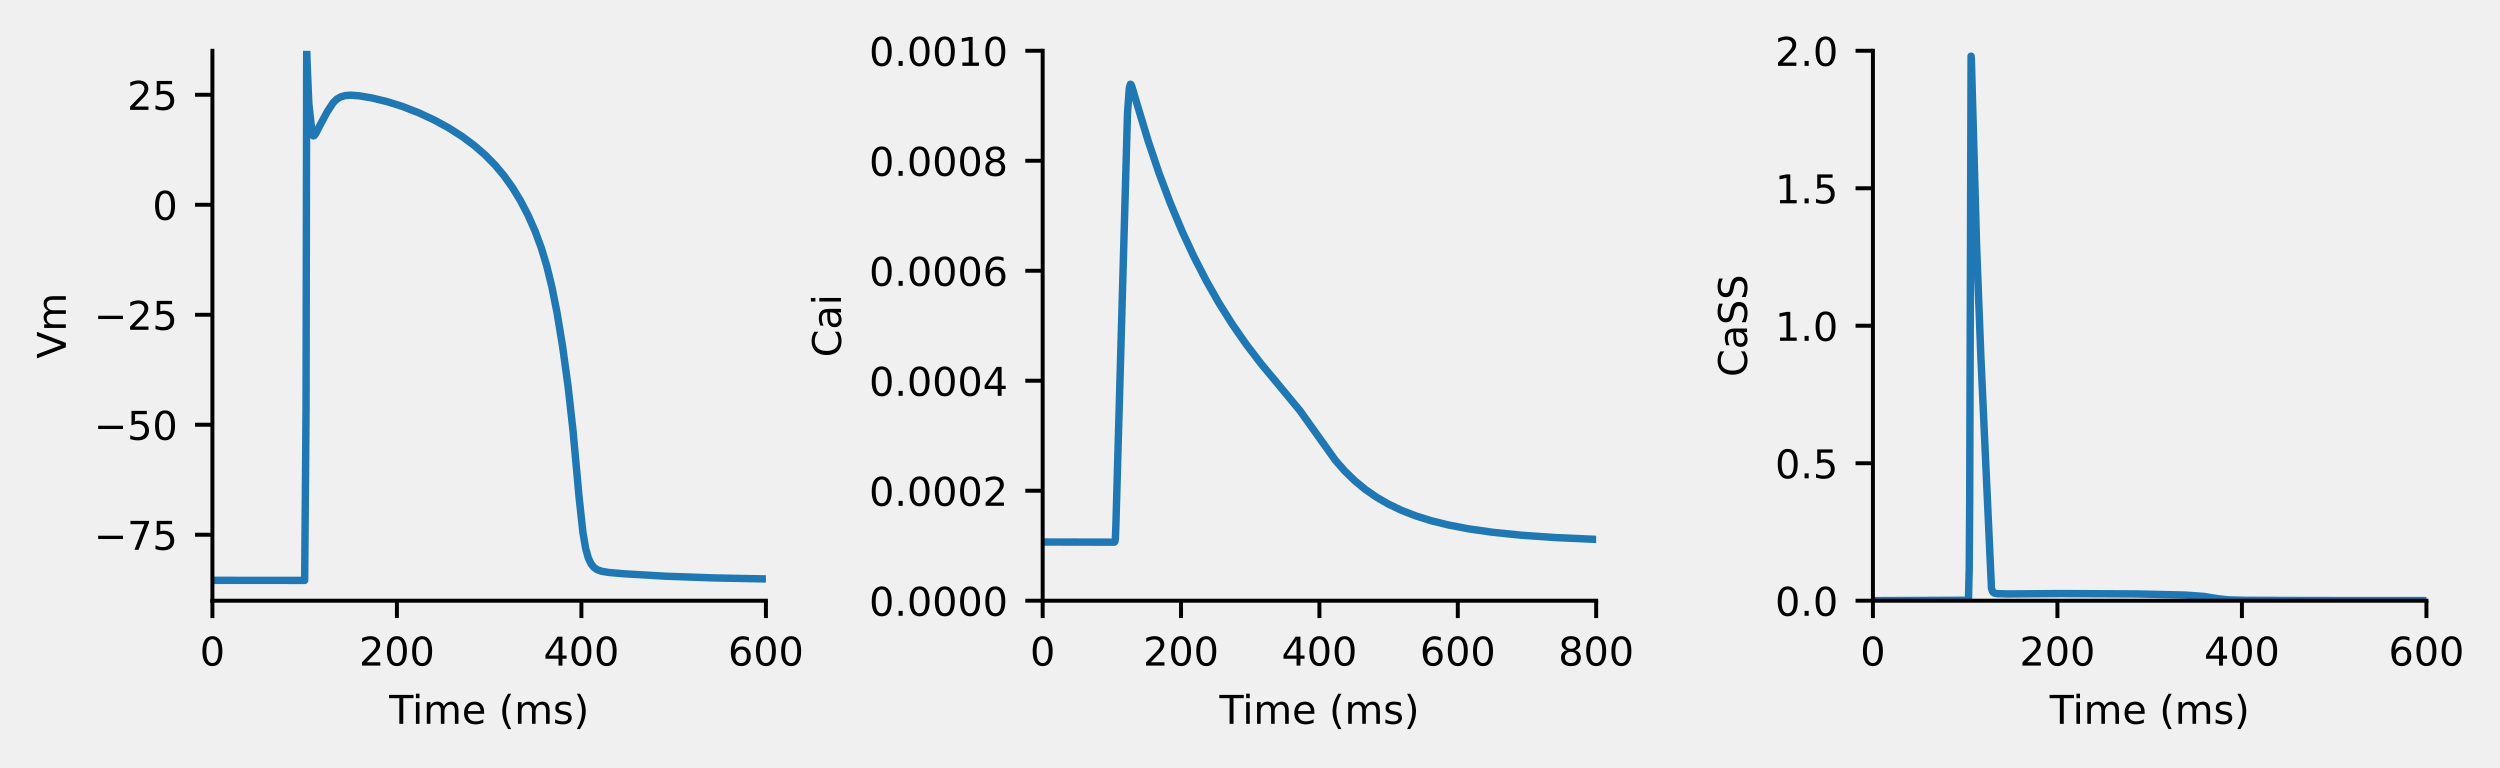
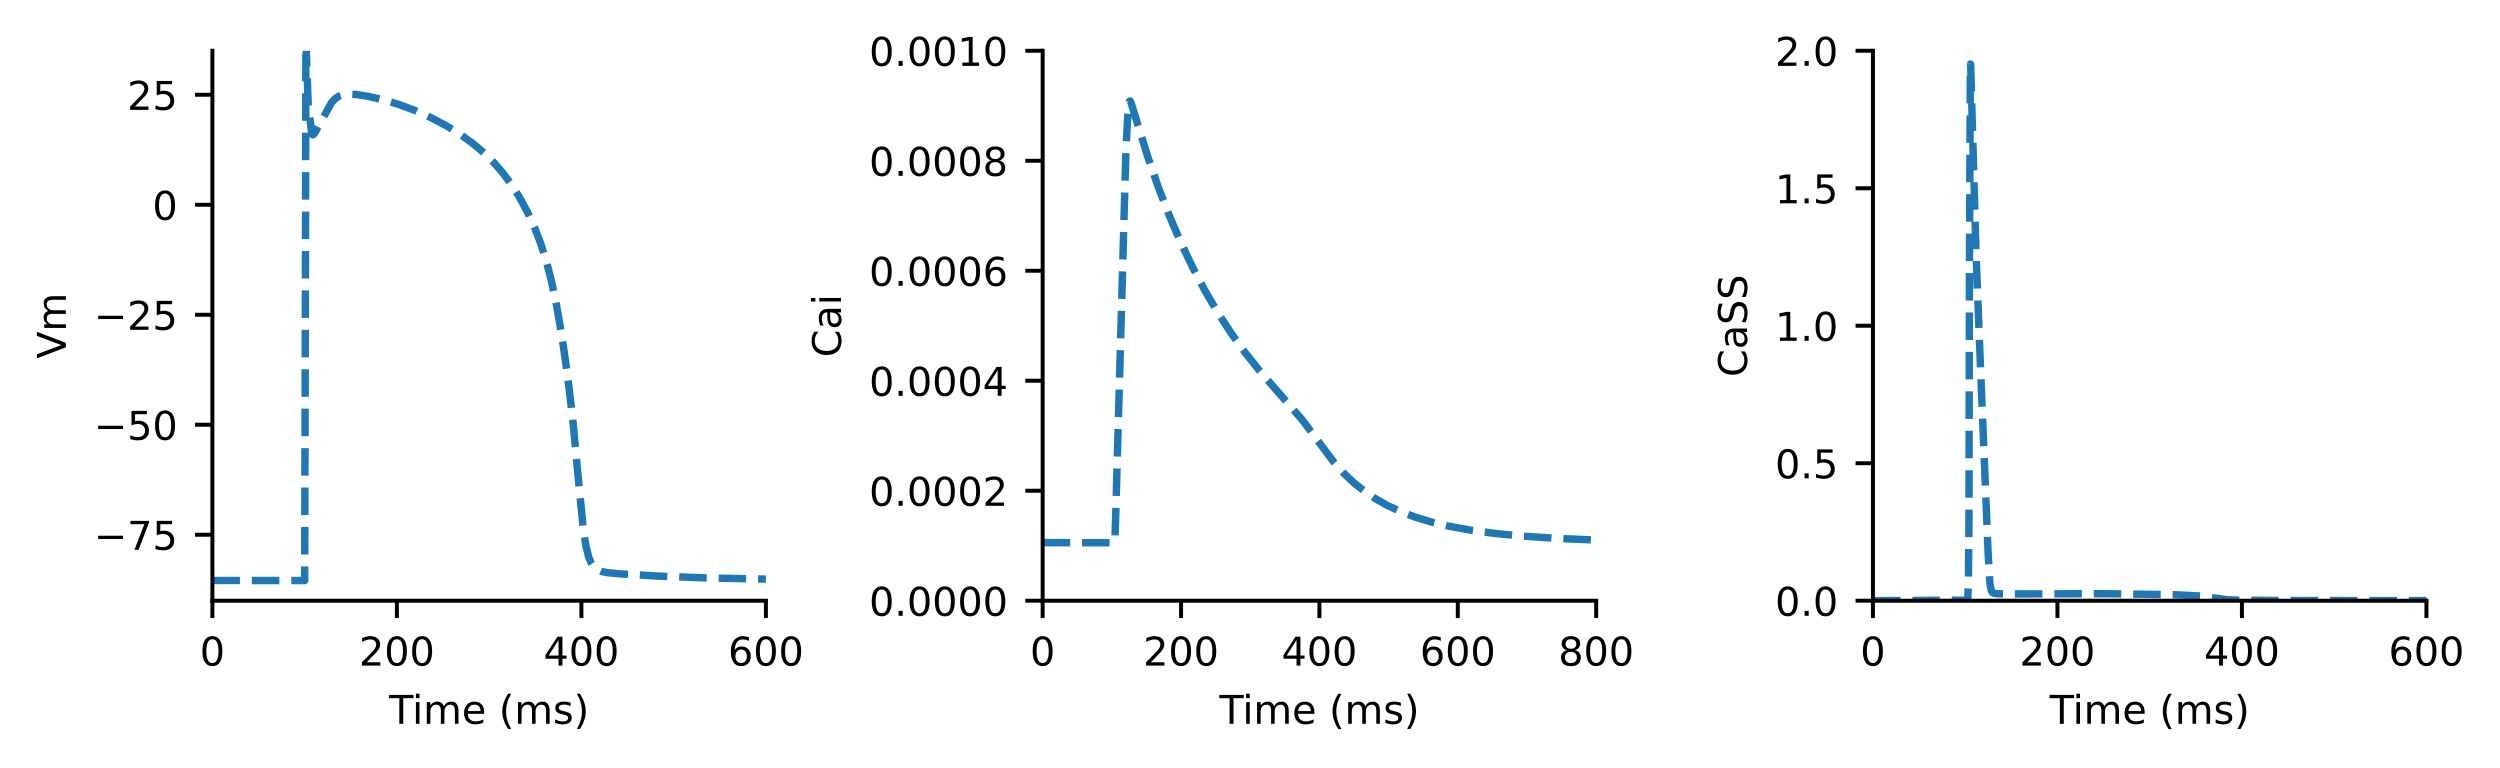
<svg xmlns="http://www.w3.org/2000/svg" xmlns:xlink="http://www.w3.org/1999/xlink" width="504.061pt" height="154.804pt" viewBox="0 0 504.061 154.804" version="1.1">
  <defs>
    <style type="text/css">*{stroke-linejoin: round; stroke-linecap: butt}</style>
  </defs>
  <g id="figure_1">
    <g id="patch_1">
-       <path d="M 0 154.804  L 504.061 154.804  L 504.061 0  L 0 0  L 0 154.804  z " style="fill: none" />
+       <path d="M 0 154.804  L 504.061 154.804  L 504.061 0  L 0 0  z " style="fill: #ffffff" />
    </g>
    <g id="axes_1">
      <g id="patch_2">
-         <path d="M 42.826 121.119  L 154.426 121.119  L 154.426 10.239  L 42.826 10.239  L 42.826 121.119  z " style="fill: none" />
+         <path d="M 42.826 121.119  L 154.426 121.119  L 154.426 10.239  L 42.826 10.239  z " style="fill: #ffffff" />
      </g>
      <g id="matplotlib.axis_1">
        <g id="xtick_1">
          <g id="line2d_1">
            <defs>
-               <path id="mde25823798" d="M 0 0  L 0 3.5  " style="stroke: #000000; stroke-width: 0.8" />
+               <path id="m129dbc2222" d="M 0 0  L 0 3.5  " style="stroke: #000000; stroke-width: 0.8" />
            </defs>
            <g>
-               <use xlink:href="#mde25823798" x="42.826" y="121.119" style="stroke: #000000; stroke-width: 0.8" />
+               <use xlink:href="#m129dbc2222" x="42.826" y="121.119" style="stroke: #000000; stroke-width: 0.8" />
            </g>
          </g>
          <g id="text_1">
            <g transform="translate(40.28125 134.1981) scale(0.08 -0.08)">
              <defs>
                <path id="DejaVuSans-30" d="M 2034 4250  Q 1547 4250 1301 3770  Q 1056 3291 1056 2328  Q 1056 1369 1301 889  Q 1547 409 2034 409  Q 2525 409 2770 889  Q 3016 1369 3016 2328  Q 3016 3291 2770 3770  Q 2525 4250 2034 4250  z M 2034 4750  Q 2819 4750 3233 4129  Q 3647 3509 3647 2328  Q 3647 1150 3233 529  Q 2819 -91 2034 -91  Q 1250 -91 836 529  Q 422 1150 422 2328  Q 422 3509 836 4129  Q 1250 4750 2034 4750  z " transform="scale(0.015625)" />
              </defs>
              <use xlink:href="#DejaVuSans-30" />
            </g>
          </g>
        </g>
        <g id="xtick_2">
          <g id="line2d_2">
            <g>
-               <use xlink:href="#mde25823798" x="80.026" y="121.119" style="stroke: #000000; stroke-width: 0.8" />
+               <use xlink:href="#m129dbc2222" x="80.026" y="121.119" style="stroke: #000000; stroke-width: 0.8" />
            </g>
          </g>
          <g id="text_2">
            <g transform="translate(72.39125 134.1981) scale(0.08 -0.08)">
              <defs>
                <path id="DejaVuSans-32" d="M 1228 531  L 3431 531  L 3431 0  L 469 0  L 469 531  Q 828 903 1448 1529  Q 2069 2156 2228 2338  Q 2531 2678 2651 2914  Q 2772 3150 2772 3378  Q 2772 3750 2511 3984  Q 2250 4219 1831 4219  Q 1534 4219 1204 4116  Q 875 4013 500 3803  L 500 4441  Q 881 4594 1212 4672  Q 1544 4750 1819 4750  Q 2544 4750 2975 4387  Q 3406 4025 3406 3419  Q 3406 3131 3298 2873  Q 3191 2616 2906 2266  Q 2828 2175 2409 1742  Q 1991 1309 1228 531  z " transform="scale(0.015625)" />
              </defs>
              <use xlink:href="#DejaVuSans-32" />
              <use xlink:href="#DejaVuSans-30" x="63.623" />
              <use xlink:href="#DejaVuSans-30" x="127.246" />
            </g>
          </g>
        </g>
        <g id="xtick_3">
          <g id="line2d_3">
            <g>
-               <use xlink:href="#mde25823798" x="117.226" y="121.119" style="stroke: #000000; stroke-width: 0.8" />
+               <use xlink:href="#m129dbc2222" x="117.226" y="121.119" style="stroke: #000000; stroke-width: 0.8" />
            </g>
          </g>
          <g id="text_3">
            <g transform="translate(109.5913 134.1981) scale(0.08 -0.08)">
              <defs>
                <path id="DejaVuSans-34" d="M 2419 4116  L 825 1625  L 2419 1625  L 2419 4116  z M 2253 4666  L 3047 4666  L 3047 1625  L 3713 1625  L 3713 1100  L 3047 1100  L 3047 0  L 2419 0  L 2419 1100  L 313 1100  L 313 1709  L 2253 4666  z " transform="scale(0.015625)" />
              </defs>
              <use xlink:href="#DejaVuSans-34" />
              <use xlink:href="#DejaVuSans-30" x="63.623" />
              <use xlink:href="#DejaVuSans-30" x="127.246" />
            </g>
          </g>
        </g>
        <g id="xtick_4">
          <g id="line2d_4">
            <g>
-               <use xlink:href="#mde25823798" x="154.426" y="121.119" style="stroke: #000000; stroke-width: 0.8" />
+               <use xlink:href="#m129dbc2222" x="154.426" y="121.119" style="stroke: #000000; stroke-width: 0.8" />
            </g>
          </g>
          <g id="text_4">
            <g transform="translate(146.7912 134.1981) scale(0.08 -0.08)">
              <defs>
                <path id="DejaVuSans-36" d="M 2113 2584  Q 1688 2584 1439 2293  Q 1191 2003 1191 1497  Q 1191 994 1439 701  Q 1688 409 2113 409  Q 2538 409 2786 701  Q 3034 994 3034 1497  Q 3034 2003 2786 2293  Q 2538 2584 2113 2584  z M 3366 4563  L 3366 3988  Q 3128 4100 2886 4159  Q 2644 4219 2406 4219  Q 1781 4219 1451 3797  Q 1122 3375 1075 2522  Q 1259 2794 1537 2939  Q 1816 3084 2150 3084  Q 2853 3084 3261 2657  Q 3669 2231 3669 1497  Q 3669 778 3244 343  Q 2819 -91 2113 -91  Q 1303 -91 875 529  Q 447 1150 447 2328  Q 447 3434 972 4092  Q 1497 4750 2381 4750  Q 2619 4750 2861 4703  Q 3103 4656 3366 4563  z " transform="scale(0.015625)" />
              </defs>
              <use xlink:href="#DejaVuSans-36" />
              <use xlink:href="#DejaVuSans-30" x="63.623" />
              <use xlink:href="#DejaVuSans-30" x="127.246" />
            </g>
          </g>
        </g>
        <g id="text_5">
          <g transform="translate(78.46688 145.9406) scale(0.08 -0.08)">
            <defs>
              <path id="DejaVuSans-54" d="M -19 4666  L 3928 4666  L 3928 4134  L 2272 4134  L 2272 0  L 1638 0  L 1638 4134  L -19 4134  L -19 4666  z " transform="scale(0.015625)" />
              <path id="DejaVuSans-69" d="M 603 3500  L 1178 3500  L 1178 0  L 603 0  L 603 3500  z M 603 4863  L 1178 4863  L 1178 4134  L 603 4134  L 603 4863  z " transform="scale(0.015625)" />
              <path id="DejaVuSans-6d" d="M 3328 2828  Q 3544 3216 3844 3400  Q 4144 3584 4550 3584  Q 5097 3584 5394 3201  Q 5691 2819 5691 2113  L 5691 0  L 5113 0  L 5113 2094  Q 5113 2597 4934 2840  Q 4756 3084 4391 3084  Q 3944 3084 3684 2787  Q 3425 2491 3425 1978  L 3425 0  L 2847 0  L 2847 2094  Q 2847 2600 2669 2842  Q 2491 3084 2119 3084  Q 1678 3084 1418 2786  Q 1159 2488 1159 1978  L 1159 0  L 581 0  L 581 3500  L 1159 3500  L 1159 2956  Q 1356 3278 1631 3431  Q 1906 3584 2284 3584  Q 2666 3584 2933 3390  Q 3200 3197 3328 2828  z " transform="scale(0.015625)" />
              <path id="DejaVuSans-65" d="M 3597 1894  L 3597 1613  L 953 1613  Q 991 1019 1311 708  Q 1631 397 2203 397  Q 2534 397 2845 478  Q 3156 559 3463 722  L 3463 178  Q 3153 47 2828 -22  Q 2503 -91 2169 -91  Q 1331 -91 842 396  Q 353 884 353 1716  Q 353 2575 817 3079  Q 1281 3584 2069 3584  Q 2775 3584 3186 3129  Q 3597 2675 3597 1894  z M 3022 2063  Q 3016 2534 2758 2815  Q 2500 3097 2075 3097  Q 1594 3097 1305 2825  Q 1016 2553 972 2059  L 3022 2063  z " transform="scale(0.015625)" />
              <path id="DejaVuSans-20" transform="scale(0.015625)" />
              <path id="DejaVuSans-28" d="M 1984 4856  Q 1566 4138 1362 3434  Q 1159 2731 1159 2009  Q 1159 1288 1364 580  Q 1569 -128 1984 -844  L 1484 -844  Q 1016 -109 783 600  Q 550 1309 550 2009  Q 550 2706 781 3412  Q 1013 4119 1484 4856  L 1984 4856  z " transform="scale(0.015625)" />
              <path id="DejaVuSans-73" d="M 2834 3397  L 2834 2853  Q 2591 2978 2328 3040  Q 2066 3103 1784 3103  Q 1356 3103 1142 2972  Q 928 2841 928 2578  Q 928 2378 1081 2264  Q 1234 2150 1697 2047  L 1894 2003  Q 2506 1872 2764 1633  Q 3022 1394 3022 966  Q 3022 478 2636 193  Q 2250 -91 1575 -91  Q 1294 -91 989 -36  Q 684 19 347 128  L 347 722  Q 666 556 975 473  Q 1284 391 1588 391  Q 1994 391 2212 530  Q 2431 669 2431 922  Q 2431 1156 2273 1281  Q 2116 1406 1581 1522  L 1381 1569  Q 847 1681 609 1914  Q 372 2147 372 2553  Q 372 3047 722 3315  Q 1072 3584 1716 3584  Q 2034 3584 2315 3537  Q 2597 3491 2834 3397  z " transform="scale(0.015625)" />
              <path id="DejaVuSans-29" d="M 513 4856  L 1013 4856  Q 1481 4119 1714 3412  Q 1947 2706 1947 2009  Q 1947 1309 1714 600  Q 1481 -109 1013 -844  L 513 -844  Q 928 -128 1133 580  Q 1338 1288 1338 2009  Q 1338 2731 1133 3434  Q 928 4138 513 4856  z " transform="scale(0.015625)" />
            </defs>
            <use xlink:href="#DejaVuSans-54" />
            <use xlink:href="#DejaVuSans-69" x="57.959" />
            <use xlink:href="#DejaVuSans-6d" x="85.742" />
            <use xlink:href="#DejaVuSans-65" x="183.154" />
            <use xlink:href="#DejaVuSans-20" x="244.678" />
            <use xlink:href="#DejaVuSans-28" x="276.465" />
            <use xlink:href="#DejaVuSans-6d" x="315.479" />
            <use xlink:href="#DejaVuSans-73" x="412.891" />
            <use xlink:href="#DejaVuSans-29" x="464.99" />
          </g>
        </g>
      </g>
      <g id="matplotlib.axis_2">
        <g id="ytick_1">
          <g id="line2d_5">
            <defs>
-               <path id="mf8c4da190b" d="M 0 0  L -3.5 0  " style="stroke: #000000; stroke-width: 0.8" />
+               <path id="m3184e9bea4" d="M 0 0  L -3.5 0  " style="stroke: #000000; stroke-width: 0.8" />
            </defs>
            <g>
-               <use xlink:href="#mf8c4da190b" x="42.826" y="107.814" style="stroke: #000000; stroke-width: 0.8" />
+               <use xlink:href="#m3184e9bea4" x="42.826" y="107.814" style="stroke: #000000; stroke-width: 0.8" />
            </g>
          </g>
          <g id="text_6">
            <g transform="translate(18.9425 110.8531) scale(0.08 -0.08)">
              <defs>
                <path id="DejaVuSans-2212" d="M 678 2272  L 4684 2272  L 4684 1741  L 678 1741  L 678 2272  z " transform="scale(0.015625)" />
                <path id="DejaVuSans-37" d="M 525 4666  L 3525 4666  L 3525 4397  L 1831 0  L 1172 0  L 2766 4134  L 525 4134  L 525 4666  z " transform="scale(0.015625)" />
                <path id="DejaVuSans-35" d="M 691 4666  L 3169 4666  L 3169 4134  L 1269 4134  L 1269 2991  Q 1406 3038 1543 3061  Q 1681 3084 1819 3084  Q 2600 3084 3056 2656  Q 3513 2228 3513 1497  Q 3513 744 3044 326  Q 2575 -91 1722 -91  Q 1428 -91 1123 -41  Q 819 9 494 109  L 494 744  Q 775 591 1075 516  Q 1375 441 1709 441  Q 2250 441 2565 725  Q 2881 1009 2881 1497  Q 2881 1984 2565 2268  Q 2250 2553 1709 2553  Q 1456 2553 1204 2497  Q 953 2441 691 2322  L 691 4666  z " transform="scale(0.015625)" />
              </defs>
              <use xlink:href="#DejaVuSans-2212" />
              <use xlink:href="#DejaVuSans-37" x="83.789" />
              <use xlink:href="#DejaVuSans-35" x="147.412" />
            </g>
          </g>
        </g>
        <g id="ytick_2">
          <g id="line2d_6">
            <g>
-               <use xlink:href="#mf8c4da190b" x="42.826" y="85.638" style="stroke: #000000; stroke-width: 0.8" />
+               <use xlink:href="#m3184e9bea4" x="42.826" y="85.638" style="stroke: #000000; stroke-width: 0.8" />
            </g>
          </g>
          <g id="text_7">
            <g transform="translate(18.9425 88.67715) scale(0.08 -0.08)">
              <use xlink:href="#DejaVuSans-2212" />
              <use xlink:href="#DejaVuSans-35" x="83.789" />
              <use xlink:href="#DejaVuSans-30" x="147.412" />
            </g>
          </g>
        </g>
        <g id="ytick_3">
          <g id="line2d_7">
            <g>
-               <use xlink:href="#mf8c4da190b" x="42.826" y="63.462" style="stroke: #000000; stroke-width: 0.8" />
+               <use xlink:href="#m3184e9bea4" x="42.826" y="63.462" style="stroke: #000000; stroke-width: 0.8" />
            </g>
          </g>
          <g id="text_8">
            <g transform="translate(18.9425 66.50115) scale(0.08 -0.08)">
              <use xlink:href="#DejaVuSans-2212" />
              <use xlink:href="#DejaVuSans-32" x="83.789" />
              <use xlink:href="#DejaVuSans-35" x="147.412" />
            </g>
          </g>
        </g>
        <g id="ytick_4">
          <g id="line2d_8">
            <g>
-               <use xlink:href="#mf8c4da190b" x="42.826" y="41.286" style="stroke: #000000; stroke-width: 0.8" />
+               <use xlink:href="#m3184e9bea4" x="42.826" y="41.286" style="stroke: #000000; stroke-width: 0.8" />
            </g>
          </g>
          <g id="text_9">
            <g transform="translate(30.73625 44.32515) scale(0.08 -0.08)">
              <use xlink:href="#DejaVuSans-30" />
            </g>
          </g>
        </g>
        <g id="ytick_5">
          <g id="line2d_9">
            <g>
-               <use xlink:href="#mf8c4da190b" x="42.826" y="19.11" style="stroke: #000000; stroke-width: 0.8" />
+               <use xlink:href="#m3184e9bea4" x="42.826" y="19.11" style="stroke: #000000; stroke-width: 0.8" />
            </g>
          </g>
          <g id="text_10">
            <g transform="translate(25.64625 22.14915) scale(0.08 -0.08)">
              <use xlink:href="#DejaVuSans-32" />
              <use xlink:href="#DejaVuSans-35" x="63.623" />
            </g>
          </g>
        </g>
        <g id="text_11">
          <g transform="translate(13.27875 72.31188) rotate(-90) scale(0.08 -0.08)">
            <defs>
              <path id="DejaVuSans-56" d="M 1831 0  L 50 4666  L 709 4666  L 2188 738  L 3669 4666  L 4325 4666  L 2547 0  L 1831 0  z " transform="scale(0.015625)" />
            </defs>
            <use xlink:href="#DejaVuSans-56" />
            <use xlink:href="#DejaVuSans-6d" x="68.408" />
          </g>
        </g>
      </g>
      <g id="line2d_10">
-         <path d="M 42.826 117.011  L 61.426 117.021  L 61.631 91.777  L 61.705 82.159  L 61.835 10.198  L 61.947 13.347  L 62.263 20.84  L 62.951 27.113  L 63.175 27.396  L 63.361 27.332  L 63.658 26.939  L 64.477 25.335  L 66.02 22.47  L 67.174 20.713  L 67.936 19.973  L 68.717 19.523  L 69.61 19.27  L 70.745 19.191  L 72.419 19.318  L 75.004 19.756  L 78.073 20.499  L 81.198 21.484  L 84.379 22.722  L 87.522 24.183  L 90.498 25.809  L 93.214 27.544  L 95.65 29.361  L 97.845 31.272  L 99.835 33.3  L 101.658 35.478  L 103.351 37.852  L 104.969 40.512  L 106.513 43.484  L 107.926 46.69  L 109.154 50.026  L 110.251 53.667  L 111.274 57.848  L 112.316 63.072  L 113.432 69.848  L 114.548 77.992  L 115.534 86.842  L 116.761 100.289  L 117.524 107.307  L 118.082 110.577  L 118.621 112.511  L 119.161 113.665  L 119.737 114.388  L 120.388 114.849  L 121.244 115.166  L 122.62 115.408  L 125.875 115.693  L 134.078 116.173  L 144.01 116.524  L 154.445 116.728  L 154.445 116.728  " clip-path="url(#p36a539b6d6)" style="fill: none; stroke: #1f77b4; stroke-width: 1.5; stroke-linecap: square" />
+         <path d="M 42.826 117.043  L 61.426 117.053  L 61.59 54.29  L 61.672 8.148  L 61.724 9.444  L 62.148 21.211  L 62.87 27.037  L 63.085 27.188  L 63.294 27.045  L 63.669 26.448  L 66.861 20.659  L 67.613 19.862  L 68.379 19.368  L 69.235 19.083  L 70.306 18.973  L 71.839 19.058  L 74.253 19.434  L 77.337 20.139  L 80.491 21.088  L 83.69 22.284  L 86.882 23.714  L 89.929 25.321  L 92.726 27.045  L 95.245 28.856  L 97.503 30.751  L 99.538 32.748  L 101.39 34.878  L 103.105 37.19  L 104.731 39.759  L 106.293 42.649  L 107.748 45.809  L 109.024 49.114  L 110.147 52.649  L 111.189 56.684  L 112.223 61.615  L 113.324 68.001  L 114.466 75.964  L 115.482 84.615  L 116.475 95.126  L 117.587 106.515  L 118.167 110.23  L 118.703 112.334  L 119.239 113.598  L 119.797 114.374  L 120.425 114.874  L 121.218 115.21  L 122.423 115.455  L 124.99 115.7  L 132.564 116.155  L 142.362 116.522  L 154.43 116.763  L 154.43 116.763  " clip-path="url(#p560a94b353)" style="fill: none; stroke-dasharray: 5.55,2.4; stroke-dashoffset: 0; stroke: #1f77b4; stroke-width: 1.5" />
      </g>
      <g id="patch_3">
        <path d="M 42.826 121.119  L 42.826 10.239  " style="fill: none; stroke: #000000; stroke-width: 0.8; stroke-linejoin: miter; stroke-linecap: square" />
      </g>
      <g id="patch_4">
        <path d="M 42.826 121.119  L 154.426 121.119  " style="fill: none; stroke: #000000; stroke-width: 0.8; stroke-linejoin: miter; stroke-linecap: square" />
      </g>
    </g>
    <g id="axes_2">
      <g id="patch_5">
-         <path d="M 210.226 121.119  L 321.826 121.119  L 321.826 10.239  L 210.226 10.239  L 210.226 121.119  z " style="fill: none" />
+         <path d="M 210.226 121.119  L 321.826 121.119  L 321.826 10.239  L 210.226 10.239  z " style="fill: #ffffff" />
      </g>
      <g id="matplotlib.axis_3">
        <g id="xtick_5">
          <g id="line2d_11">
            <g>
-               <use xlink:href="#mde25823798" x="210.226" y="121.119" style="stroke: #000000; stroke-width: 0.8" />
+               <use xlink:href="#m129dbc2222" x="210.226" y="121.119" style="stroke: #000000; stroke-width: 0.8" />
            </g>
          </g>
          <g id="text_12">
            <g transform="translate(207.6813 134.1981) scale(0.08 -0.08)">
              <use xlink:href="#DejaVuSans-30" />
            </g>
          </g>
        </g>
        <g id="xtick_6">
          <g id="line2d_12">
            <g>
-               <use xlink:href="#mde25823798" x="238.126" y="121.119" style="stroke: #000000; stroke-width: 0.8" />
+               <use xlink:href="#m129dbc2222" x="238.126" y="121.119" style="stroke: #000000; stroke-width: 0.8" />
            </g>
          </g>
          <g id="text_13">
            <g transform="translate(230.4913 134.1981) scale(0.08 -0.08)">
              <use xlink:href="#DejaVuSans-32" />
              <use xlink:href="#DejaVuSans-30" x="63.623" />
              <use xlink:href="#DejaVuSans-30" x="127.246" />
            </g>
          </g>
        </g>
        <g id="xtick_7">
          <g id="line2d_13">
            <g>
-               <use xlink:href="#mde25823798" x="266.026" y="121.119" style="stroke: #000000; stroke-width: 0.8" />
+               <use xlink:href="#m129dbc2222" x="266.026" y="121.119" style="stroke: #000000; stroke-width: 0.8" />
            </g>
          </g>
          <g id="text_14">
            <g transform="translate(258.3913 134.1981) scale(0.08 -0.08)">
              <use xlink:href="#DejaVuSans-34" />
              <use xlink:href="#DejaVuSans-30" x="63.623" />
              <use xlink:href="#DejaVuSans-30" x="127.246" />
            </g>
          </g>
        </g>
        <g id="xtick_8">
          <g id="line2d_14">
            <g>
-               <use xlink:href="#mde25823798" x="293.926" y="121.119" style="stroke: #000000; stroke-width: 0.8" />
+               <use xlink:href="#m129dbc2222" x="293.926" y="121.119" style="stroke: #000000; stroke-width: 0.8" />
            </g>
          </g>
          <g id="text_15">
            <g transform="translate(286.2912 134.1981) scale(0.08 -0.08)">
              <use xlink:href="#DejaVuSans-36" />
              <use xlink:href="#DejaVuSans-30" x="63.623" />
              <use xlink:href="#DejaVuSans-30" x="127.246" />
            </g>
          </g>
        </g>
        <g id="xtick_9">
          <g id="line2d_15">
            <g>
-               <use xlink:href="#mde25823798" x="321.826" y="121.119" style="stroke: #000000; stroke-width: 0.8" />
+               <use xlink:href="#m129dbc2222" x="321.826" y="121.119" style="stroke: #000000; stroke-width: 0.8" />
            </g>
          </g>
          <g id="text_16">
            <g transform="translate(314.1913 134.1981) scale(0.08 -0.08)">
              <defs>
                <path id="DejaVuSans-38" d="M 2034 2216  Q 1584 2216 1326 1975  Q 1069 1734 1069 1313  Q 1069 891 1326 650  Q 1584 409 2034 409  Q 2484 409 2743 651  Q 3003 894 3003 1313  Q 3003 1734 2745 1975  Q 2488 2216 2034 2216  z M 1403 2484  Q 997 2584 770 2862  Q 544 3141 544 3541  Q 544 4100 942 4425  Q 1341 4750 2034 4750  Q 2731 4750 3128 4425  Q 3525 4100 3525 3541  Q 3525 3141 3298 2862  Q 3072 2584 2669 2484  Q 3125 2378 3379 2068  Q 3634 1759 3634 1313  Q 3634 634 3220 271  Q 2806 -91 2034 -91  Q 1263 -91 848 271  Q 434 634 434 1313  Q 434 1759 690 2068  Q 947 2378 1403 2484  z M 1172 3481  Q 1172 3119 1398 2916  Q 1625 2713 2034 2713  Q 2441 2713 2670 2916  Q 2900 3119 2900 3481  Q 2900 3844 2670 4047  Q 2441 4250 2034 4250  Q 1625 4250 1398 4047  Q 1172 3844 1172 3481  z " transform="scale(0.015625)" />
              </defs>
              <use xlink:href="#DejaVuSans-38" />
              <use xlink:href="#DejaVuSans-30" x="63.623" />
              <use xlink:href="#DejaVuSans-30" x="127.246" />
            </g>
          </g>
        </g>
        <g id="text_17">
          <g transform="translate(245.8669 145.9406) scale(0.08 -0.08)">
            <use xlink:href="#DejaVuSans-54" />
            <use xlink:href="#DejaVuSans-69" x="57.959" />
            <use xlink:href="#DejaVuSans-6d" x="85.742" />
            <use xlink:href="#DejaVuSans-65" x="183.154" />
            <use xlink:href="#DejaVuSans-20" x="244.678" />
            <use xlink:href="#DejaVuSans-28" x="276.465" />
            <use xlink:href="#DejaVuSans-6d" x="315.479" />
            <use xlink:href="#DejaVuSans-73" x="412.891" />
            <use xlink:href="#DejaVuSans-29" x="464.99" />
          </g>
        </g>
      </g>
      <g id="matplotlib.axis_4">
        <g id="ytick_6">
          <g id="line2d_16">
            <g>
-               <use xlink:href="#mf8c4da190b" x="210.226" y="121.119" style="stroke: #000000; stroke-width: 0.8" />
+               <use xlink:href="#m3184e9bea4" x="210.226" y="121.119" style="stroke: #000000; stroke-width: 0.8" />
            </g>
          </g>
          <g id="text_18">
            <g transform="translate(175.2337 124.1587) scale(0.08 -0.08)">
              <defs>
                <path id="DejaVuSans-2e" d="M 684 794  L 1344 794  L 1344 0  L 684 0  L 684 794  z " transform="scale(0.015625)" />
              </defs>
              <use xlink:href="#DejaVuSans-30" />
              <use xlink:href="#DejaVuSans-2e" x="63.623" />
              <use xlink:href="#DejaVuSans-30" x="95.41" />
              <use xlink:href="#DejaVuSans-30" x="159.033" />
              <use xlink:href="#DejaVuSans-30" x="222.656" />
              <use xlink:href="#DejaVuSans-30" x="286.279" />
            </g>
          </g>
        </g>
        <g id="ytick_7">
          <g id="line2d_17">
            <g>
-               <use xlink:href="#mf8c4da190b" x="210.226" y="98.943" style="stroke: #000000; stroke-width: 0.8" />
+               <use xlink:href="#m3184e9bea4" x="210.226" y="98.943" style="stroke: #000000; stroke-width: 0.8" />
            </g>
          </g>
          <g id="text_19">
            <g transform="translate(175.2337 101.9827) scale(0.08 -0.08)">
              <use xlink:href="#DejaVuSans-30" />
              <use xlink:href="#DejaVuSans-2e" x="63.623" />
              <use xlink:href="#DejaVuSans-30" x="95.41" />
              <use xlink:href="#DejaVuSans-30" x="159.033" />
              <use xlink:href="#DejaVuSans-30" x="222.656" />
              <use xlink:href="#DejaVuSans-32" x="286.279" />
            </g>
          </g>
        </g>
        <g id="ytick_8">
          <g id="line2d_18">
            <g>
-               <use xlink:href="#mf8c4da190b" x="210.226" y="76.767" style="stroke: #000000; stroke-width: 0.8" />
+               <use xlink:href="#m3184e9bea4" x="210.226" y="76.767" style="stroke: #000000; stroke-width: 0.8" />
            </g>
          </g>
          <g id="text_20">
            <g transform="translate(175.2337 79.80675) scale(0.08 -0.08)">
              <use xlink:href="#DejaVuSans-30" />
              <use xlink:href="#DejaVuSans-2e" x="63.623" />
              <use xlink:href="#DejaVuSans-30" x="95.41" />
              <use xlink:href="#DejaVuSans-30" x="159.033" />
              <use xlink:href="#DejaVuSans-30" x="222.656" />
              <use xlink:href="#DejaVuSans-34" x="286.279" />
            </g>
          </g>
        </g>
        <g id="ytick_9">
          <g id="line2d_19">
            <g>
-               <use xlink:href="#mf8c4da190b" x="210.226" y="54.591" style="stroke: #000000; stroke-width: 0.8" />
+               <use xlink:href="#m3184e9bea4" x="210.226" y="54.591" style="stroke: #000000; stroke-width: 0.8" />
            </g>
          </g>
          <g id="text_21">
            <g transform="translate(175.2337 57.63075) scale(0.08 -0.08)">
              <use xlink:href="#DejaVuSans-30" />
              <use xlink:href="#DejaVuSans-2e" x="63.623" />
              <use xlink:href="#DejaVuSans-30" x="95.41" />
              <use xlink:href="#DejaVuSans-30" x="159.033" />
              <use xlink:href="#DejaVuSans-30" x="222.656" />
              <use xlink:href="#DejaVuSans-36" x="286.279" />
            </g>
          </g>
        </g>
        <g id="ytick_10">
          <g id="line2d_20">
            <g>
-               <use xlink:href="#mf8c4da190b" x="210.226" y="32.415" style="stroke: #000000; stroke-width: 0.8" />
+               <use xlink:href="#m3184e9bea4" x="210.226" y="32.415" style="stroke: #000000; stroke-width: 0.8" />
            </g>
          </g>
          <g id="text_22">
            <g transform="translate(175.2337 35.45475) scale(0.08 -0.08)">
              <use xlink:href="#DejaVuSans-30" />
              <use xlink:href="#DejaVuSans-2e" x="63.623" />
              <use xlink:href="#DejaVuSans-30" x="95.41" />
              <use xlink:href="#DejaVuSans-30" x="159.033" />
              <use xlink:href="#DejaVuSans-30" x="222.656" />
              <use xlink:href="#DejaVuSans-38" x="286.279" />
            </g>
          </g>
        </g>
        <g id="ytick_11">
          <g id="line2d_21">
            <g>
-               <use xlink:href="#mf8c4da190b" x="210.226" y="10.239" style="stroke: #000000; stroke-width: 0.8" />
+               <use xlink:href="#m3184e9bea4" x="210.226" y="10.239" style="stroke: #000000; stroke-width: 0.8" />
            </g>
          </g>
          <g id="text_23">
            <g transform="translate(175.2337 13.27875) scale(0.08 -0.08)">
              <defs>
                <path id="DejaVuSans-31" d="M 794 531  L 1825 531  L 1825 4091  L 703 3866  L 703 4441  L 1819 4666  L 2450 4666  L 2450 531  L 3481 531  L 3481 0  L 794 0  L 794 531  z " transform="scale(0.015625)" />
              </defs>
              <use xlink:href="#DejaVuSans-30" />
              <use xlink:href="#DejaVuSans-2e" x="63.623" />
              <use xlink:href="#DejaVuSans-30" x="95.41" />
              <use xlink:href="#DejaVuSans-30" x="159.033" />
              <use xlink:href="#DejaVuSans-31" x="222.656" />
              <use xlink:href="#DejaVuSans-30" x="286.279" />
            </g>
          </g>
        </g>
        <g id="text_24">
          <g transform="translate(169.57 72.035) rotate(-90) scale(0.08 -0.08)">
            <defs>
              <path id="DejaVuSans-43" d="M 4122 4306  L 4122 3641  Q 3803 3938 3442 4084  Q 3081 4231 2675 4231  Q 1875 4231 1450 3742  Q 1025 3253 1025 2328  Q 1025 1406 1450 917  Q 1875 428 2675 428  Q 3081 428 3442 575  Q 3803 722 4122 1019  L 4122 359  Q 3791 134 3420 21  Q 3050 -91 2638 -91  Q 1578 -91 968 557  Q 359 1206 359 2328  Q 359 3453 968 4101  Q 1578 4750 2638 4750  Q 3056 4750 3426 4639  Q 3797 4528 4122 4306  z " transform="scale(0.015625)" />
              <path id="DejaVuSans-61" d="M 2194 1759  Q 1497 1759 1228 1600  Q 959 1441 959 1056  Q 959 750 1161 570  Q 1363 391 1709 391  Q 2188 391 2477 730  Q 2766 1069 2766 1631  L 2766 1759  L 2194 1759  z M 3341 1997  L 3341 0  L 2766 0  L 2766 531  Q 2569 213 2275 61  Q 1981 -91 1556 -91  Q 1019 -91 701 211  Q 384 513 384 1019  Q 384 1609 779 1909  Q 1175 2209 1959 2209  L 2766 2209  L 2766 2266  Q 2766 2663 2505 2880  Q 2244 3097 1772 3097  Q 1472 3097 1187 3025  Q 903 2953 641 2809  L 641 3341  Q 956 3463 1253 3523  Q 1550 3584 1831 3584  Q 2591 3584 2966 3190  Q 3341 2797 3341 1997  z " transform="scale(0.015625)" />
            </defs>
            <use xlink:href="#DejaVuSans-43" />
            <use xlink:href="#DejaVuSans-61" x="69.824" />
            <use xlink:href="#DejaVuSans-69" x="131.104" />
          </g>
        </g>
      </g>
      <g id="line2d_22">
-         <path d="M 210.226 109.281  L 224.665 109.314  L 224.79 109.171  L 224.888 108.623  L 224.999 105.584  L 227.329 22.844  L 227.692 17.809  L 227.915 16.984  L 228.026 17.041  L 228.236 17.531  L 229.059 20.334  L 231.5 28.422  L 233.704 34.954  L 235.964 40.96  L 238.294 46.528  L 240.707 51.728  L 243.204 56.586  L 245.785 61.124  L 248.449 65.364  L 251.225 69.365  L 254.225 73.294  L 257.893 77.714  L 262.106 82.808  L 264.715 86.461  L 269.249 92.82  L 271.188 95.022  L 273.197 96.969  L 275.303 98.701  L 277.535 100.247  L 279.92 101.628  L 282.515 102.871  L 285.361 103.984  L 288.528 104.979  L 292.099 105.864  L 296.2 106.646  L 300.999 107.328  L 306.732 107.911  L 313.805 108.397  L 321.84 108.753  L 321.84 108.753  " clip-path="url(#pac3119ac74)" style="fill: none; stroke: #1f77b4; stroke-width: 1.5; stroke-linecap: square" />
+         <path d="M 210.226 109.409  L 224.595 109.437  L 224.712 109.247  L 224.798 108.622  L 224.924 104.913  L 227.03 29.715  L 227.471 21.987  L 227.731 20.427  L 227.842 20.361  L 227.876 20.388  L 228.052 20.734  L 228.607 22.514  L 231.338 31.368  L 233.551 37.755  L 235.805 43.589  L 238.135 49.008  L 240.545 54.056  L 243.031 58.751  L 245.592 63.117  L 248.234 67.184  L 250.98 71.005  L 253.915 74.705  L 257.383 78.706  L 262.536 84.612  L 265.44 88.514  L 269.026 93.302  L 270.984 95.468  L 273.007 97.376  L 275.13 99.074  L 277.382 100.59  L 279.8 101.949  L 282.429 103.168  L 285.319 104.26  L 288.544 105.238  L 292.196 106.108  L 296.395 106.875  L 301.32 107.541  L 307.235 108.11  L 314.572 108.583  L 321.829 108.89  L 321.829 108.89  " clip-path="url(#p62f3064115)" style="fill: none; stroke-dasharray: 5.55,2.4; stroke-dashoffset: 0; stroke: #1f77b4; stroke-width: 1.5" />
      </g>
      <g id="patch_6">
        <path d="M 210.226 121.119  L 210.226 10.239  " style="fill: none; stroke: #000000; stroke-width: 0.8; stroke-linejoin: miter; stroke-linecap: square" />
      </g>
      <g id="patch_7">
        <path d="M 210.226 121.119  L 321.826 121.119  " style="fill: none; stroke: #000000; stroke-width: 0.8; stroke-linejoin: miter; stroke-linecap: square" />
      </g>
    </g>
    <g id="axes_3">
      <g id="patch_8">
-         <path d="M 377.626 121.119  L 489.226 121.119  L 489.226 10.239  L 377.626 10.239  L 377.626 121.119  z " style="fill: none" />
+         <path d="M 377.626 121.119  L 489.226 121.119  L 489.226 10.239  L 377.626 10.239  z " style="fill: #ffffff" />
      </g>
      <g id="matplotlib.axis_5">
        <g id="xtick_10">
          <g id="line2d_23">
            <g>
-               <use xlink:href="#mde25823798" x="377.626" y="121.119" style="stroke: #000000; stroke-width: 0.8" />
+               <use xlink:href="#m129dbc2222" x="377.626" y="121.119" style="stroke: #000000; stroke-width: 0.8" />
            </g>
          </g>
          <g id="text_25">
            <g transform="translate(375.0813 134.1981) scale(0.08 -0.08)">
              <use xlink:href="#DejaVuSans-30" />
            </g>
          </g>
        </g>
        <g id="xtick_11">
          <g id="line2d_24">
            <g>
-               <use xlink:href="#mde25823798" x="414.826" y="121.119" style="stroke: #000000; stroke-width: 0.8" />
+               <use xlink:href="#m129dbc2222" x="414.826" y="121.119" style="stroke: #000000; stroke-width: 0.8" />
            </g>
          </g>
          <g id="text_26">
            <g transform="translate(407.1913 134.1981) scale(0.08 -0.08)">
              <use xlink:href="#DejaVuSans-32" />
              <use xlink:href="#DejaVuSans-30" x="63.623" />
              <use xlink:href="#DejaVuSans-30" x="127.246" />
            </g>
          </g>
        </g>
        <g id="xtick_12">
          <g id="line2d_25">
            <g>
-               <use xlink:href="#mde25823798" x="452.026" y="121.119" style="stroke: #000000; stroke-width: 0.8" />
+               <use xlink:href="#m129dbc2222" x="452.026" y="121.119" style="stroke: #000000; stroke-width: 0.8" />
            </g>
          </g>
          <g id="text_27">
            <g transform="translate(444.3913 134.1981) scale(0.08 -0.08)">
              <use xlink:href="#DejaVuSans-34" />
              <use xlink:href="#DejaVuSans-30" x="63.623" />
              <use xlink:href="#DejaVuSans-30" x="127.246" />
            </g>
          </g>
        </g>
        <g id="xtick_13">
          <g id="line2d_26">
            <g>
-               <use xlink:href="#mde25823798" x="489.226" y="121.119" style="stroke: #000000; stroke-width: 0.8" />
+               <use xlink:href="#m129dbc2222" x="489.226" y="121.119" style="stroke: #000000; stroke-width: 0.8" />
            </g>
          </g>
          <g id="text_28">
            <g transform="translate(481.5913 134.1981) scale(0.08 -0.08)">
              <use xlink:href="#DejaVuSans-36" />
              <use xlink:href="#DejaVuSans-30" x="63.623" />
              <use xlink:href="#DejaVuSans-30" x="127.246" />
            </g>
          </g>
        </g>
        <g id="text_29">
          <g transform="translate(413.2669 145.9406) scale(0.08 -0.08)">
            <use xlink:href="#DejaVuSans-54" />
            <use xlink:href="#DejaVuSans-69" x="57.959" />
            <use xlink:href="#DejaVuSans-6d" x="85.742" />
            <use xlink:href="#DejaVuSans-65" x="183.154" />
            <use xlink:href="#DejaVuSans-20" x="244.678" />
            <use xlink:href="#DejaVuSans-28" x="276.465" />
            <use xlink:href="#DejaVuSans-6d" x="315.479" />
            <use xlink:href="#DejaVuSans-73" x="412.891" />
            <use xlink:href="#DejaVuSans-29" x="464.99" />
          </g>
        </g>
      </g>
      <g id="matplotlib.axis_6">
        <g id="ytick_12">
          <g id="line2d_27">
            <g>
-               <use xlink:href="#mf8c4da190b" x="377.626" y="121.119" style="stroke: #000000; stroke-width: 0.8" />
+               <use xlink:href="#m3184e9bea4" x="377.626" y="121.119" style="stroke: #000000; stroke-width: 0.8" />
            </g>
          </g>
          <g id="text_30">
            <g transform="translate(357.9038 124.1587) scale(0.08 -0.08)">
              <use xlink:href="#DejaVuSans-30" />
              <use xlink:href="#DejaVuSans-2e" x="63.623" />
              <use xlink:href="#DejaVuSans-30" x="95.41" />
            </g>
          </g>
        </g>
        <g id="ytick_13">
          <g id="line2d_28">
            <g>
-               <use xlink:href="#mf8c4da190b" x="377.626" y="93.399" style="stroke: #000000; stroke-width: 0.8" />
+               <use xlink:href="#m3184e9bea4" x="377.626" y="93.399" style="stroke: #000000; stroke-width: 0.8" />
            </g>
          </g>
          <g id="text_31">
            <g transform="translate(357.9038 96.43875) scale(0.08 -0.08)">
              <use xlink:href="#DejaVuSans-30" />
              <use xlink:href="#DejaVuSans-2e" x="63.623" />
              <use xlink:href="#DejaVuSans-35" x="95.41" />
            </g>
          </g>
        </g>
        <g id="ytick_14">
          <g id="line2d_29">
            <g>
-               <use xlink:href="#mf8c4da190b" x="377.626" y="65.679" style="stroke: #000000; stroke-width: 0.8" />
+               <use xlink:href="#m3184e9bea4" x="377.626" y="65.679" style="stroke: #000000; stroke-width: 0.8" />
            </g>
          </g>
          <g id="text_32">
            <g transform="translate(357.9038 68.71875) scale(0.08 -0.08)">
              <use xlink:href="#DejaVuSans-31" />
              <use xlink:href="#DejaVuSans-2e" x="63.623" />
              <use xlink:href="#DejaVuSans-30" x="95.41" />
            </g>
          </g>
        </g>
        <g id="ytick_15">
          <g id="line2d_30">
            <g>
-               <use xlink:href="#mf8c4da190b" x="377.626" y="37.959" style="stroke: #000000; stroke-width: 0.8" />
+               <use xlink:href="#m3184e9bea4" x="377.626" y="37.959" style="stroke: #000000; stroke-width: 0.8" />
            </g>
          </g>
          <g id="text_33">
            <g transform="translate(357.9038 40.99875) scale(0.08 -0.08)">
              <use xlink:href="#DejaVuSans-31" />
              <use xlink:href="#DejaVuSans-2e" x="63.623" />
              <use xlink:href="#DejaVuSans-35" x="95.41" />
            </g>
          </g>
        </g>
        <g id="ytick_16">
          <g id="line2d_31">
            <g>
-               <use xlink:href="#mf8c4da190b" x="377.626" y="10.239" style="stroke: #000000; stroke-width: 0.8" />
+               <use xlink:href="#m3184e9bea4" x="377.626" y="10.239" style="stroke: #000000; stroke-width: 0.8" />
            </g>
          </g>
          <g id="text_34">
            <g transform="translate(357.9038 13.27875) scale(0.08 -0.08)">
              <use xlink:href="#DejaVuSans-32" />
              <use xlink:href="#DejaVuSans-2e" x="63.623" />
              <use xlink:href="#DejaVuSans-30" x="95.41" />
            </g>
          </g>
        </g>
        <g id="text_35">
          <g transform="translate(352.24 76.0025) rotate(-90) scale(0.08 -0.08)">
            <defs>
              <path id="DejaVuSans-53" d="M 3425 4513  L 3425 3897  Q 3066 4069 2747 4153  Q 2428 4238 2131 4238  Q 1616 4238 1336 4038  Q 1056 3838 1056 3469  Q 1056 3159 1242 3001  Q 1428 2844 1947 2747  L 2328 2669  Q 3034 2534 3370 2195  Q 3706 1856 3706 1288  Q 3706 609 3251 259  Q 2797 -91 1919 -91  Q 1588 -91 1214 -16  Q 841 59 441 206  L 441 856  Q 825 641 1194 531  Q 1563 422 1919 422  Q 2459 422 2753 634  Q 3047 847 3047 1241  Q 3047 1584 2836 1778  Q 2625 1972 2144 2069  L 1759 2144  Q 1053 2284 737 2584  Q 422 2884 422 3419  Q 422 4038 858 4394  Q 1294 4750 2059 4750  Q 2388 4750 2728 4690  Q 3069 4631 3425 4513  z " transform="scale(0.015625)" />
            </defs>
            <use xlink:href="#DejaVuSans-43" />
            <use xlink:href="#DejaVuSans-61" x="69.824" />
            <use xlink:href="#DejaVuSans-53" x="131.104" />
            <use xlink:href="#DejaVuSans-53" x="194.58" />
          </g>
        </g>
      </g>
      <g id="line2d_32">
-         <path d="M 377.626 121.107  L 396.84 121.023  L 396.896 120.693  L 397.045 114.536  L 397.138 101.016  L 397.417 11.321  L 397.472 11.849  L 397.677 19.153  L 398.533 49.622  L 399.388 71.862  L 401.527 118.61  L 401.788 119.336  L 402.104 119.589  L 402.68 119.694  L 404.782 119.755  L 415.496 119.676  L 430.841 119.751  L 440.494 119.975  L 444.27 120.242  L 447.116 120.704  L 449.273 120.943  L 452.64 121.038  L 466.646 121.084  L 489.245 121.097  L 489.245 121.097  " clip-path="url(#pff67c352f7)" style="fill: none; stroke: #1f77b4; stroke-width: 1.5; stroke-linecap: square" />
+         <path d="M 377.626 121.107  L 396.717 121.004  L 396.766 120.639  L 396.888 115.842  L 396.993 104.592  L 397.089 53.786  L 397.268 13.167  L 397.294 12.904  L 397.35 13.61  L 397.562 21.211  L 398.417 51.052  L 399.284 73.244  L 400.854 111.557  L 401.204 117.572  L 401.475 119.049  L 401.75 119.488  L 402.122 119.649  L 403.067 119.733  L 406.304 119.756  L 424.446 119.707  L 438.285 119.901  L 443.794 120.177  L 446.279 120.53  L 449.121 120.922  L 452.082 121.028  L 462.699 121.079  L 489.23 121.097  L 489.23 121.097  " clip-path="url(#p0e8945637b)" style="fill: none; stroke-dasharray: 5.55,2.4; stroke-dashoffset: 0; stroke: #1f77b4; stroke-width: 1.5" />
      </g>
      <g id="patch_9">
        <path d="M 377.626 121.119  L 377.626 10.239  " style="fill: none; stroke: #000000; stroke-width: 0.8; stroke-linejoin: miter; stroke-linecap: square" />
      </g>
      <g id="patch_10">
        <path d="M 377.626 121.119  L 489.226 121.119  " style="fill: none; stroke: #000000; stroke-width: 0.8; stroke-linejoin: miter; stroke-linecap: square" />
      </g>
    </g>
  </g>
  <defs>
-     <clipPath id="p36a539b6d6">
+     <clipPath id="p560a94b353">
      <rect x="42.826" y="10.239" width="111.6" height="110.88" />
    </clipPath>
-     <clipPath id="pac3119ac74">
+     <clipPath id="p62f3064115">
      <rect x="210.226" y="10.239" width="111.6" height="110.88" />
    </clipPath>
-     <clipPath id="pff67c352f7">
+     <clipPath id="p0e8945637b">
      <rect x="377.626" y="10.239" width="111.6" height="110.88" />
    </clipPath>
  </defs>
</svg>
